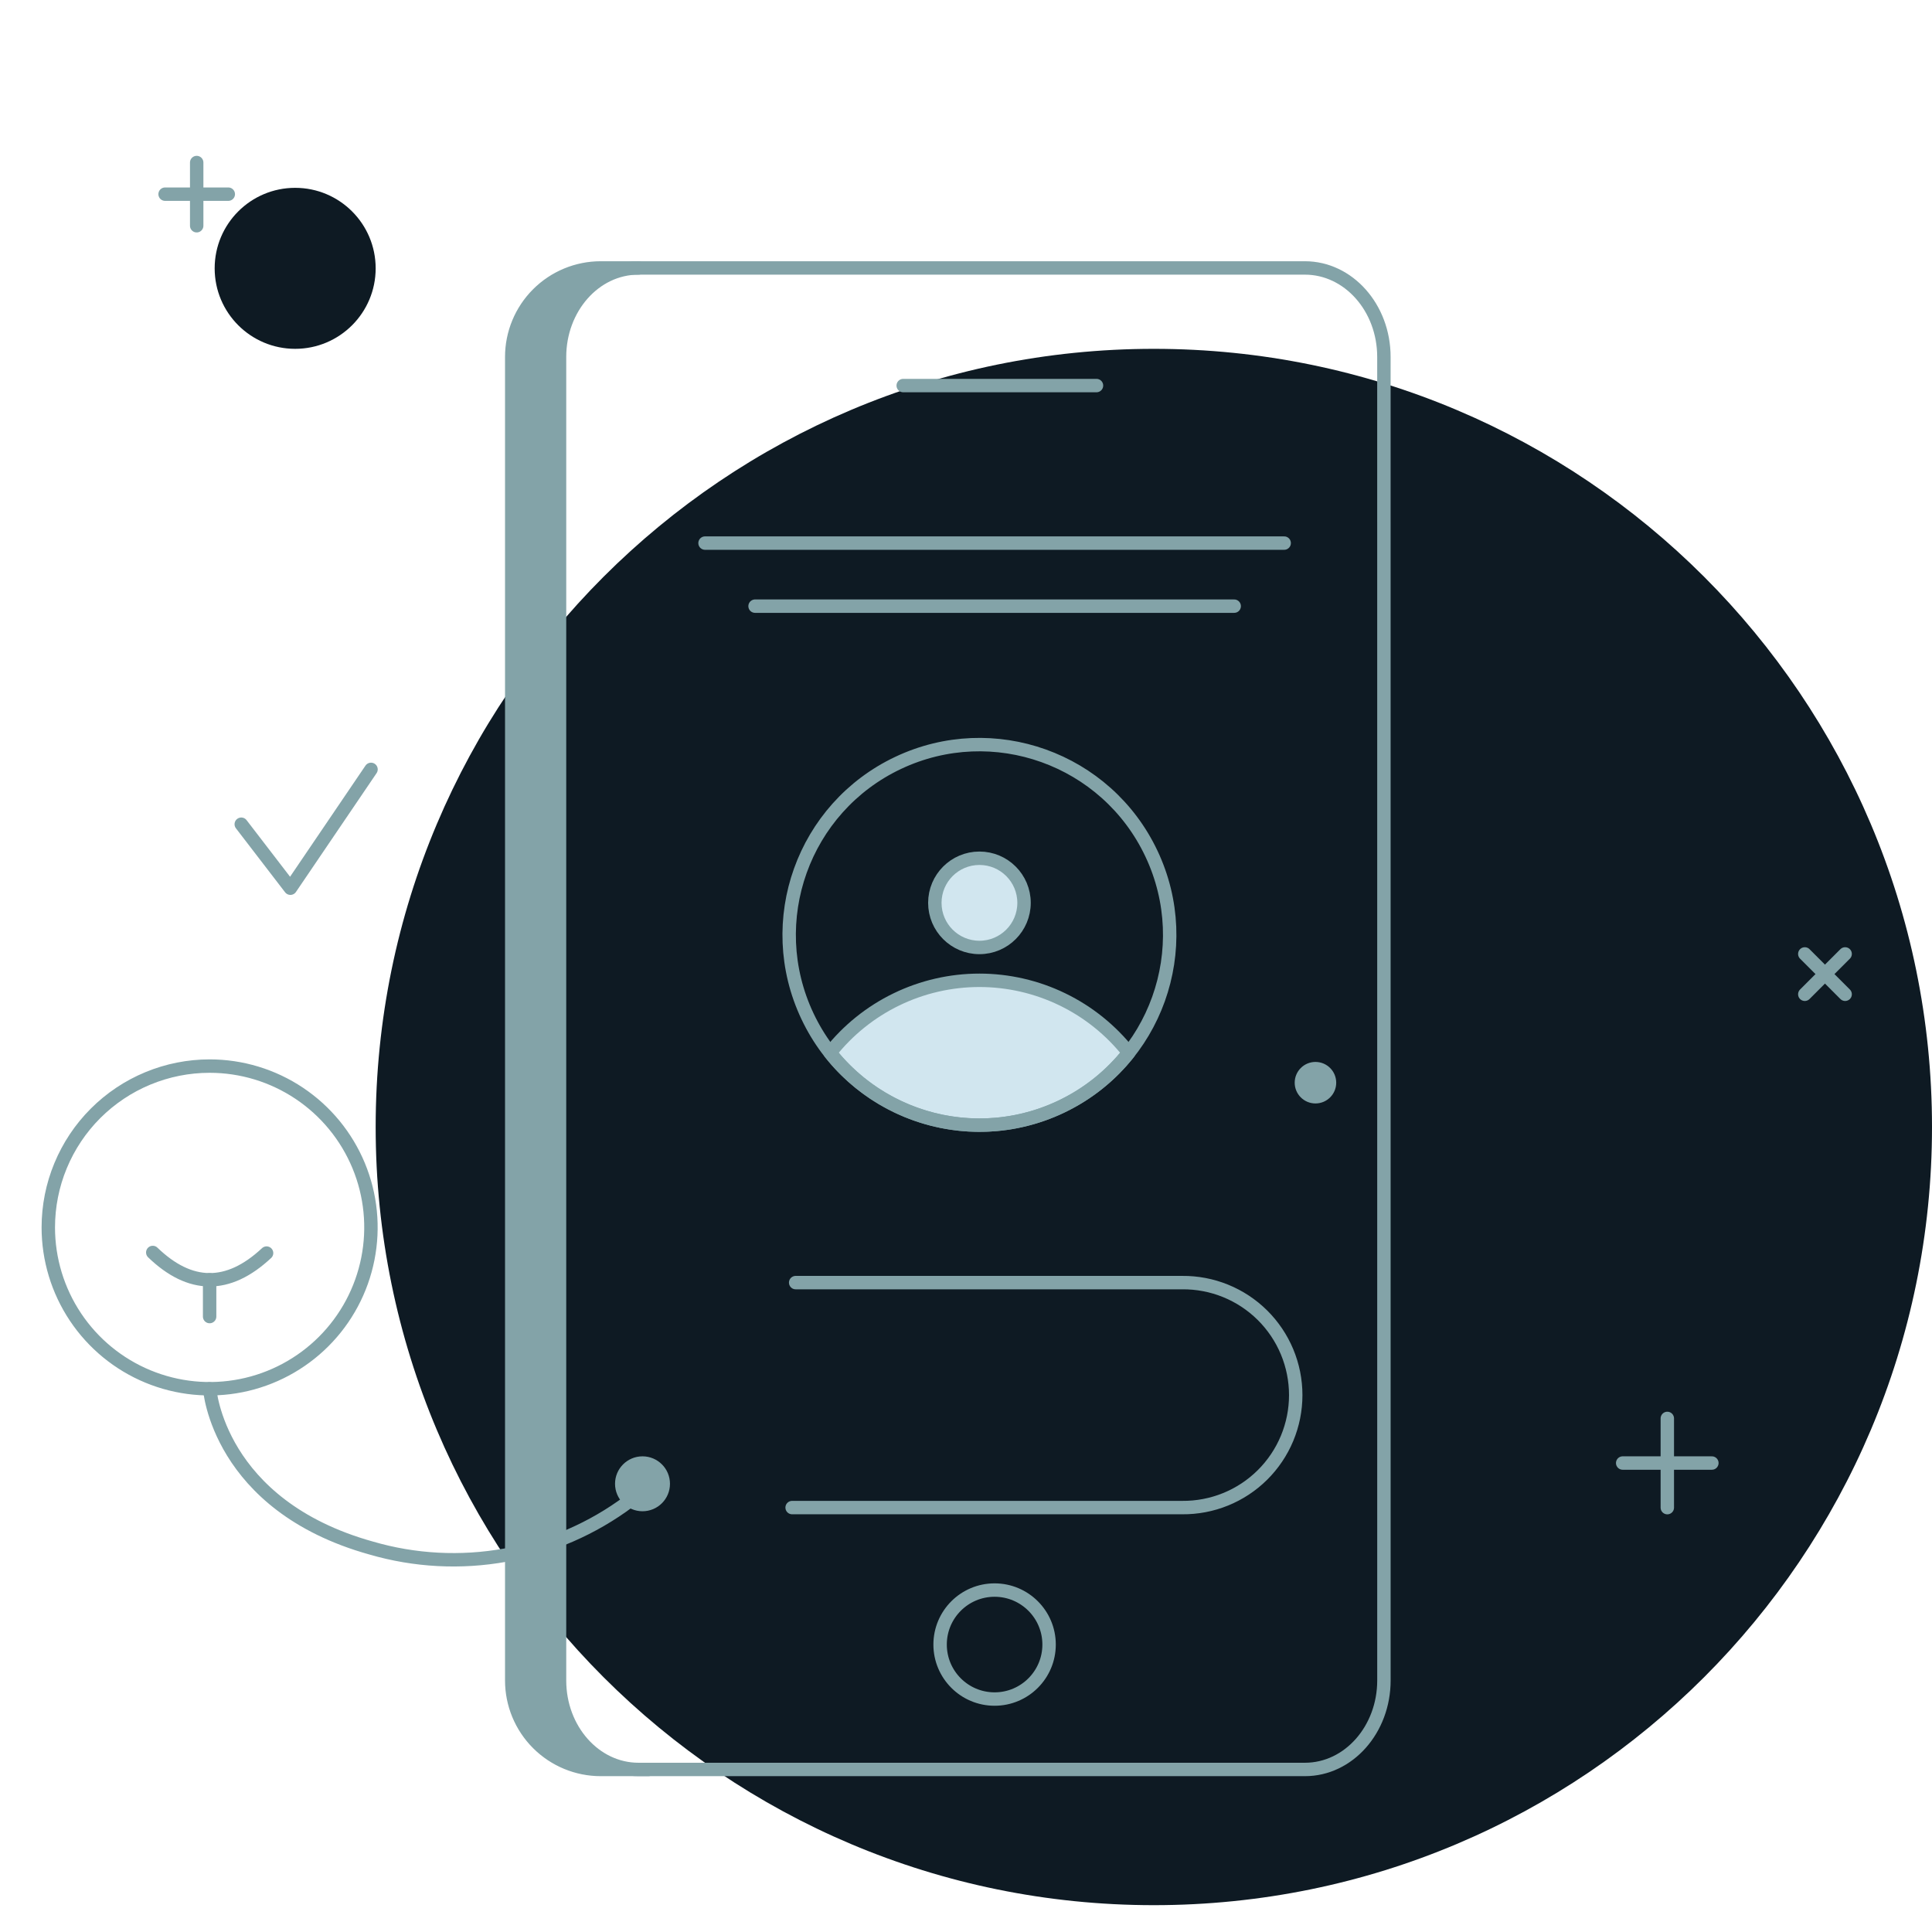
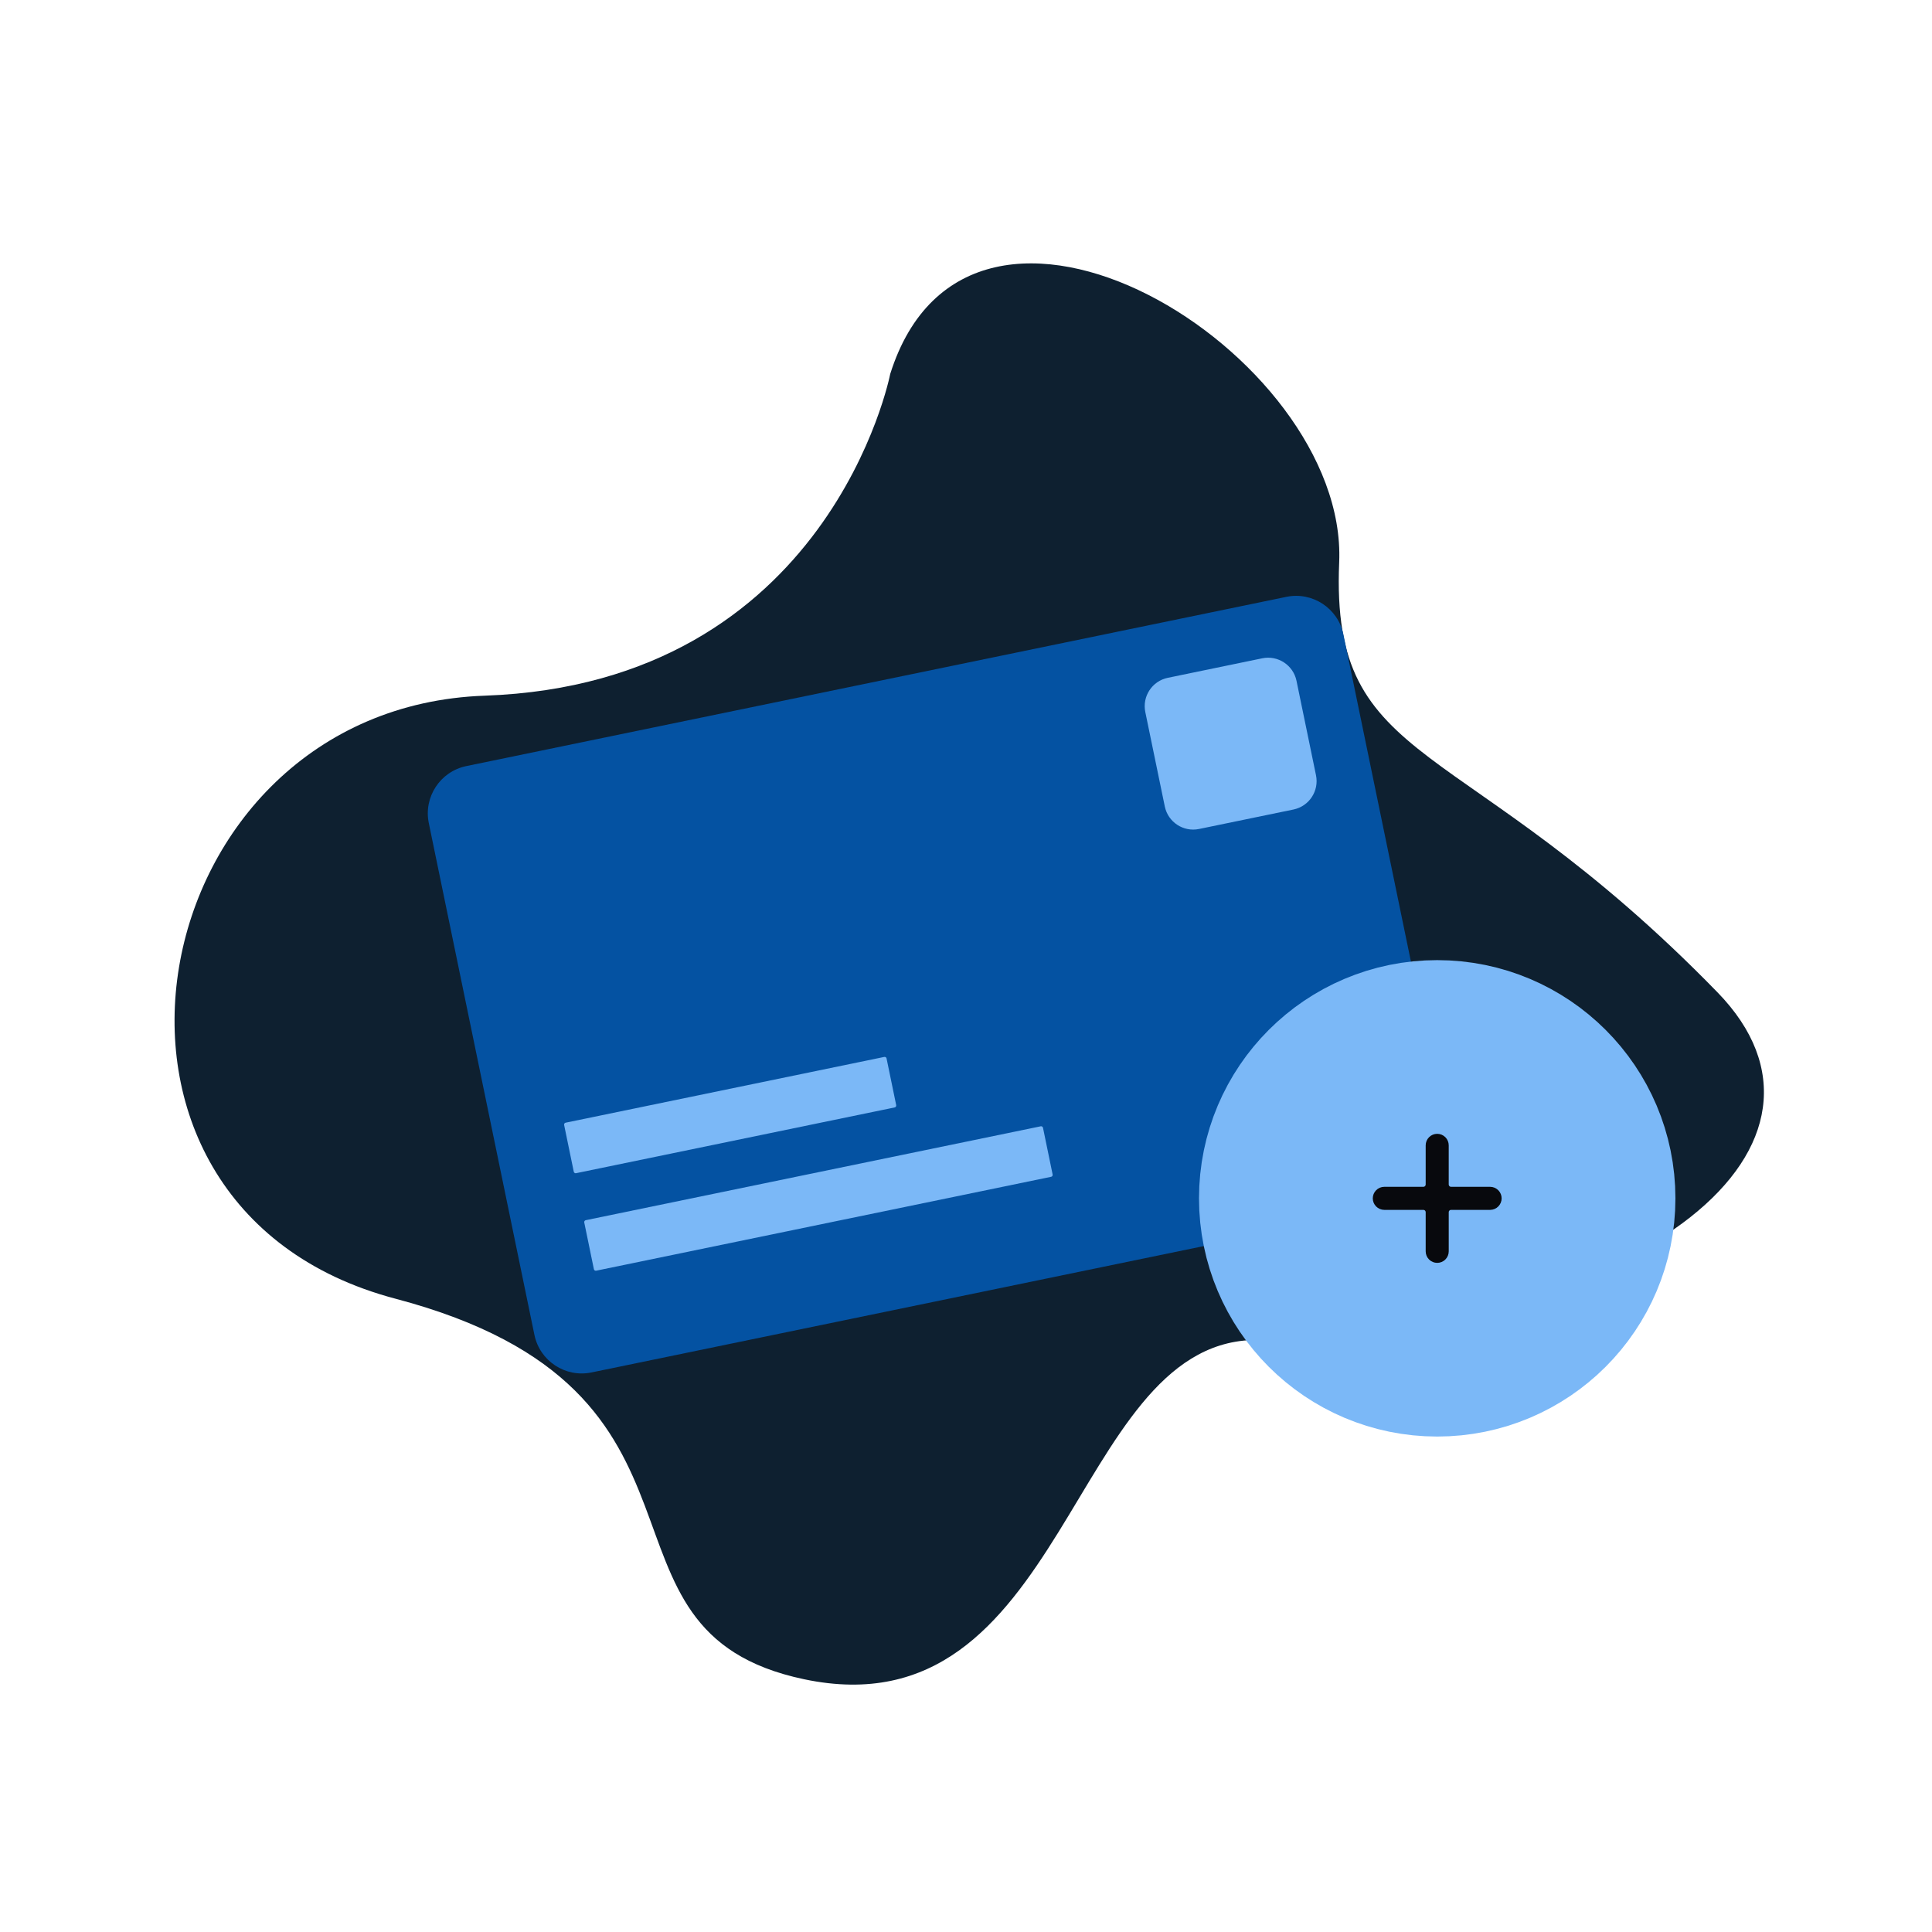
<svg xmlns="http://www.w3.org/2000/svg" width="144" height="144" viewBox="0 0 144 144" fill="none">
-   <circle cx="86" cy="84" r="58" fill="#0E1A23" />
-   <circle cx="22" cy="20" r="6" transform="rotate(180 22 20)" fill="#0E1A23" />
-   <path fill-rule="evenodd" clip-rule="evenodd" d="M41.703 125.253V26.603C41.703 22.934 44.346 19.971 47.591 19.971H44.775C43.016 19.971 41.329 20.67 40.085 21.914C38.842 23.158 38.143 24.844 38.142 26.603V125.253C38.142 127.012 38.841 128.699 40.085 129.942C41.329 131.186 43.016 131.885 44.775 131.885H47.592C44.322 131.885 41.703 128.895 41.703 125.253Z" fill="#83A3A8" />
-   <path d="M47.592 19.971H44.775C43.016 19.971 41.329 20.67 40.085 21.914C38.841 23.157 38.142 24.844 38.142 26.603V125.253C38.142 127.012 38.841 128.699 40.085 129.942C41.329 131.186 43.016 131.885 44.775 131.885H48.324" stroke="#83A3A8" stroke-linecap="round" stroke-linejoin="round" />
-   <path d="M74.131 126.637C76.374 126.637 78.193 124.818 78.193 122.575C78.193 120.332 76.374 118.514 74.131 118.514C71.888 118.514 70.07 120.332 70.07 122.575C70.07 124.818 71.888 126.637 74.131 126.637Z" stroke="#83A3A8" stroke-linecap="round" stroke-linejoin="round" />
-   <path d="M103.148 26.603C103.148 22.942 100.511 19.971 97.259 19.971H47.592C44.324 19.971 41.704 22.96 41.704 26.603V125.253C41.704 128.914 44.341 131.885 47.592 131.885H97.261C100.528 131.885 103.15 128.897 103.15 125.253L103.148 26.603Z" stroke="#83A3A8" stroke-linecap="round" stroke-linejoin="round" />
-   <path d="M67.32 28.738H81.726" stroke="#83A3A8" stroke-linecap="round" stroke-linejoin="round" />
-   <path d="M59.04 112.366H88.114C89.221 112.376 90.32 112.167 91.346 111.75C92.372 111.334 93.306 110.718 94.093 109.938C94.879 109.158 95.504 108.231 95.93 107.209C96.356 106.186 96.576 105.09 96.576 103.982C96.576 102.874 96.356 101.778 95.93 100.755C95.504 99.733 94.879 98.806 94.093 98.026C93.306 97.247 92.372 96.63 91.346 96.214C90.32 95.797 89.221 95.588 88.114 95.598H59.304" stroke="#83A3A8" stroke-linecap="round" stroke-linejoin="round" />
-   <path fill-rule="evenodd" clip-rule="evenodd" d="M61.872 78.463C63.198 76.782 64.889 75.421 66.817 74.487C68.744 73.552 70.859 73.066 73.001 73.066C75.143 73.066 77.258 73.552 79.185 74.487C81.113 75.421 82.803 76.782 84.13 78.463C82.803 80.145 81.113 81.505 79.185 82.44C77.258 83.375 75.143 83.861 73.001 83.861C70.859 83.861 68.744 83.375 66.817 82.44C64.889 81.505 63.198 80.145 61.872 78.463Z" fill="#D1E6EF" />
-   <path d="M73.001 70.618C74.838 70.618 76.326 69.129 76.326 67.293C76.326 65.457 74.838 63.969 73.001 63.969C71.166 63.969 69.677 65.457 69.677 67.293C69.677 69.129 71.166 70.618 73.001 70.618Z" fill="#D1E6EF" />
-   <path d="M79.06 82.501C86.139 79.155 89.166 70.703 85.82 63.623C82.475 56.543 74.023 53.515 66.943 56.861C59.863 60.207 56.836 68.659 60.182 75.739C63.527 82.819 71.979 85.846 79.06 82.501Z" stroke="#83A3A8" stroke-linecap="round" stroke-linejoin="round" />
-   <path d="M61.872 78.463C63.198 76.782 64.889 75.421 66.817 74.487C68.744 73.552 70.859 73.066 73.001 73.066C75.143 73.066 77.258 73.552 79.185 74.487C81.113 75.421 82.803 76.782 84.13 78.463C82.803 80.145 81.113 81.505 79.185 82.44C77.258 83.375 75.143 83.861 73.001 83.861C70.859 83.861 68.744 83.375 66.817 82.44C64.889 81.505 63.198 80.145 61.872 78.463Z" stroke="#83A3A8" stroke-linecap="round" stroke-linejoin="round" />
-   <path d="M73.001 70.618C74.838 70.618 76.326 69.129 76.326 67.293C76.326 65.457 74.838 63.969 73.001 63.969C71.166 63.969 69.677 65.457 69.677 67.293C69.677 69.129 71.166 70.618 73.001 70.618Z" stroke="#83A3A8" stroke-linecap="round" stroke-linejoin="round" />
-   <path d="M98.047 82.245C98.901 82.245 99.594 81.552 99.594 80.698C99.594 79.843 98.901 79.15 98.047 79.15C97.192 79.15 96.499 79.843 96.499 80.698C96.499 81.552 97.192 82.245 98.047 82.245Z" fill="#83A3A8" />
-   <path d="M15.624 79.46C18.002 79.46 20.327 80.165 22.304 81.487C24.281 82.808 25.822 84.686 26.733 86.882C27.643 89.08 27.881 91.497 27.417 93.829C26.954 96.162 25.809 98.304 24.127 99.986C22.446 101.667 20.304 102.813 17.972 103.277C15.639 103.742 13.222 103.503 11.025 102.594C8.828 101.685 6.949 100.144 5.628 98.167C4.306 96.19 3.601 93.865 3.6 91.487C3.6 89.908 3.91 88.344 4.515 86.885C5.119 85.426 6.004 84.1 7.121 82.983C8.237 81.867 9.563 80.98 11.022 80.376C12.481 79.772 14.045 79.46 15.624 79.46Z" stroke="#83A3A8" stroke-linecap="round" stroke-linejoin="round" />
-   <path d="M15.628 103.514C15.628 103.514 16.241 112.19 27.652 115.378C30.909 116.33 34.342 116.512 37.681 115.908C41.02 115.304 44.172 113.931 46.889 111.899" stroke="#83A3A8" stroke-linecap="round" stroke-linejoin="round" />
-   <path d="M47.889 112.14C48.743 112.14 49.436 111.448 49.436 110.593C49.436 109.739 48.743 109.046 47.889 109.046C47.034 109.046 46.341 109.739 46.341 110.593C46.341 111.448 47.034 112.14 47.889 112.14Z" fill="#83A3A8" />
-   <path d="M47.889 112.14C48.743 112.14 49.436 111.448 49.436 110.593C49.436 109.739 48.743 109.046 47.889 109.046C47.034 109.046 46.341 109.739 46.341 110.593C46.341 111.448 47.034 112.14 47.889 112.14Z" stroke="#83A3A8" stroke-linecap="round" stroke-linejoin="round" />
-   <path d="M11.386 93.352C14.162 96.028 16.988 96.088 19.869 93.397" stroke="#83A3A8" stroke-linecap="round" stroke-linejoin="round" />
-   <path d="M15.624 98.129V95.385" stroke="#83A3A8" stroke-linecap="round" stroke-linejoin="round" />
-   <path d="M17.982 61.433L21.645 66.201L27.654 57.345" stroke="#83A3A8" stroke-linecap="round" stroke-linejoin="round" />
-   <path d="M14.66 12.115V16.825" stroke="#83A3A8" stroke-linecap="round" stroke-linejoin="round" />
-   <path d="M17.015 14.472H12.305" stroke="#83A3A8" stroke-linecap="round" stroke-linejoin="round" />
-   <path d="M124.272 105.721V112.37" stroke="#83A3A8" stroke-linecap="round" stroke-linejoin="round" />
-   <path d="M127.593 109.046H120.945" stroke="#83A3A8" stroke-linecap="round" stroke-linejoin="round" />
-   <path d="M137.526 71.1L134.519 74.107" stroke="#83A3A8" stroke-linecap="round" stroke-linejoin="round" />
-   <path d="M137.526 74.107L134.519 71.1" stroke="#83A3A8" stroke-linecap="round" stroke-linejoin="round" />
-   <path d="M52.549 40.479H95.715" stroke="#83A3A8" stroke-linecap="round" stroke-linejoin="round" />
-   <path d="M56.278 45.179H91.99" stroke="#83A3A8" stroke-linecap="round" stroke-linejoin="round" />
+   <path d="M66.351 27.875C66.351 27.875 61.874 50.941 36.128 51.852C10.382 52.763 3.337 89.899 29.473 96.797C55.609 103.694 42.733 121.546 59.937 125.162C79.489 129.271 79.732 100.344 93.328 99.879C123.336 98.853 138.865 85.11 128.012 73.963C108.963 54.396 99.148 57.55 99.815 41.913C100.481 26.276 72.292 9.031 66.351 27.875Z" fill="#0E2030" />
+   <path d="M95.876 44.486L34.759 57.099C32.812 57.501 31.559 59.406 31.961 61.353L39.833 99.496C40.235 101.443 42.139 102.695 44.086 102.294L105.203 89.68C107.15 89.278 108.403 87.374 108.001 85.427L100.129 47.284C99.727 45.337 97.823 44.084 95.876 44.486Z" fill="#0452A2" />
+   <path d="M94.082 49.066L87.043 50.519C85.875 50.76 85.123 51.902 85.364 53.071L86.817 60.109C87.058 61.278 88.201 62.029 89.369 61.788L96.408 60.336C97.576 60.094 98.328 58.952 98.087 57.783L96.634 50.745C96.393 49.576 95.25 48.825 94.082 49.066Z" fill="#7BB8F7" />
+   <path d="M65.909 78.777L42.159 83.679C42.081 83.695 42.031 83.771 42.047 83.849L42.765 87.331C42.781 87.409 42.858 87.459 42.935 87.443L66.685 82.541C66.763 82.525 66.813 82.449 66.797 82.371L66.079 78.889C66.063 78.811 65.987 78.761 65.909 78.777Z" fill="#7BB8F7" />
+   <path d="M77.569 83.948L43.658 90.946C43.581 90.962 43.531 91.038 43.547 91.116L44.265 94.598C44.281 94.676 44.357 94.726 44.435 94.71L78.346 87.711C78.423 87.695 78.474 87.619 78.457 87.541L77.739 84.059C77.723 83.982 77.647 83.931 77.569 83.948Z" fill="#7BB8F7" />
+   <path d="M107.121 99.572C112.785 99.572 117.376 94.981 117.376 89.317C117.376 83.654 112.785 79.062 107.121 79.062C101.457 79.062 96.866 83.654 96.866 89.317C96.866 94.981 101.457 99.572 107.121 99.572Z" fill="#7BB8F7" stroke="#7BB8F7" stroke-width="15" stroke-miterlimit="10" />
+   <path d="M111.072 88.459H108.151C108.129 88.459 108.106 88.454 108.086 88.446C108.065 88.437 108.046 88.425 108.03 88.409C108.014 88.393 108.001 88.374 107.993 88.353C107.984 88.332 107.979 88.31 107.979 88.287V85.367C107.979 85.139 107.889 84.921 107.728 84.76C107.567 84.599 107.348 84.508 107.121 84.508C106.893 84.508 106.674 84.599 106.513 84.76C106.352 84.921 106.262 85.139 106.262 85.367V88.287C106.262 88.31 106.257 88.332 106.249 88.353C106.24 88.374 106.227 88.393 106.212 88.409C106.196 88.425 106.177 88.437 106.156 88.446C106.135 88.454 106.113 88.459 106.09 88.459H103.17C102.944 88.461 102.727 88.552 102.568 88.713C102.409 88.874 102.319 89.091 102.319 89.318C102.319 89.544 102.409 89.761 102.568 89.922C102.727 90.083 102.944 90.174 103.17 90.177H106.09C106.136 90.177 106.18 90.195 106.212 90.227C106.244 90.259 106.262 90.303 106.262 90.348V93.268C106.262 93.496 106.353 93.715 106.514 93.876C106.675 94.037 106.893 94.127 107.121 94.127C107.349 94.127 107.567 94.037 107.728 93.876C107.889 93.715 107.98 93.496 107.98 93.268V90.348C107.98 90.303 107.998 90.259 108.03 90.227C108.062 90.195 108.106 90.177 108.152 90.177H111.072C111.298 90.174 111.514 90.083 111.674 89.922C111.833 89.761 111.923 89.544 111.923 89.318C111.923 89.091 111.833 88.874 111.674 88.713C111.514 88.552 111.298 88.461 111.072 88.459V88.459Z" fill="#08090D" />
</svg>
